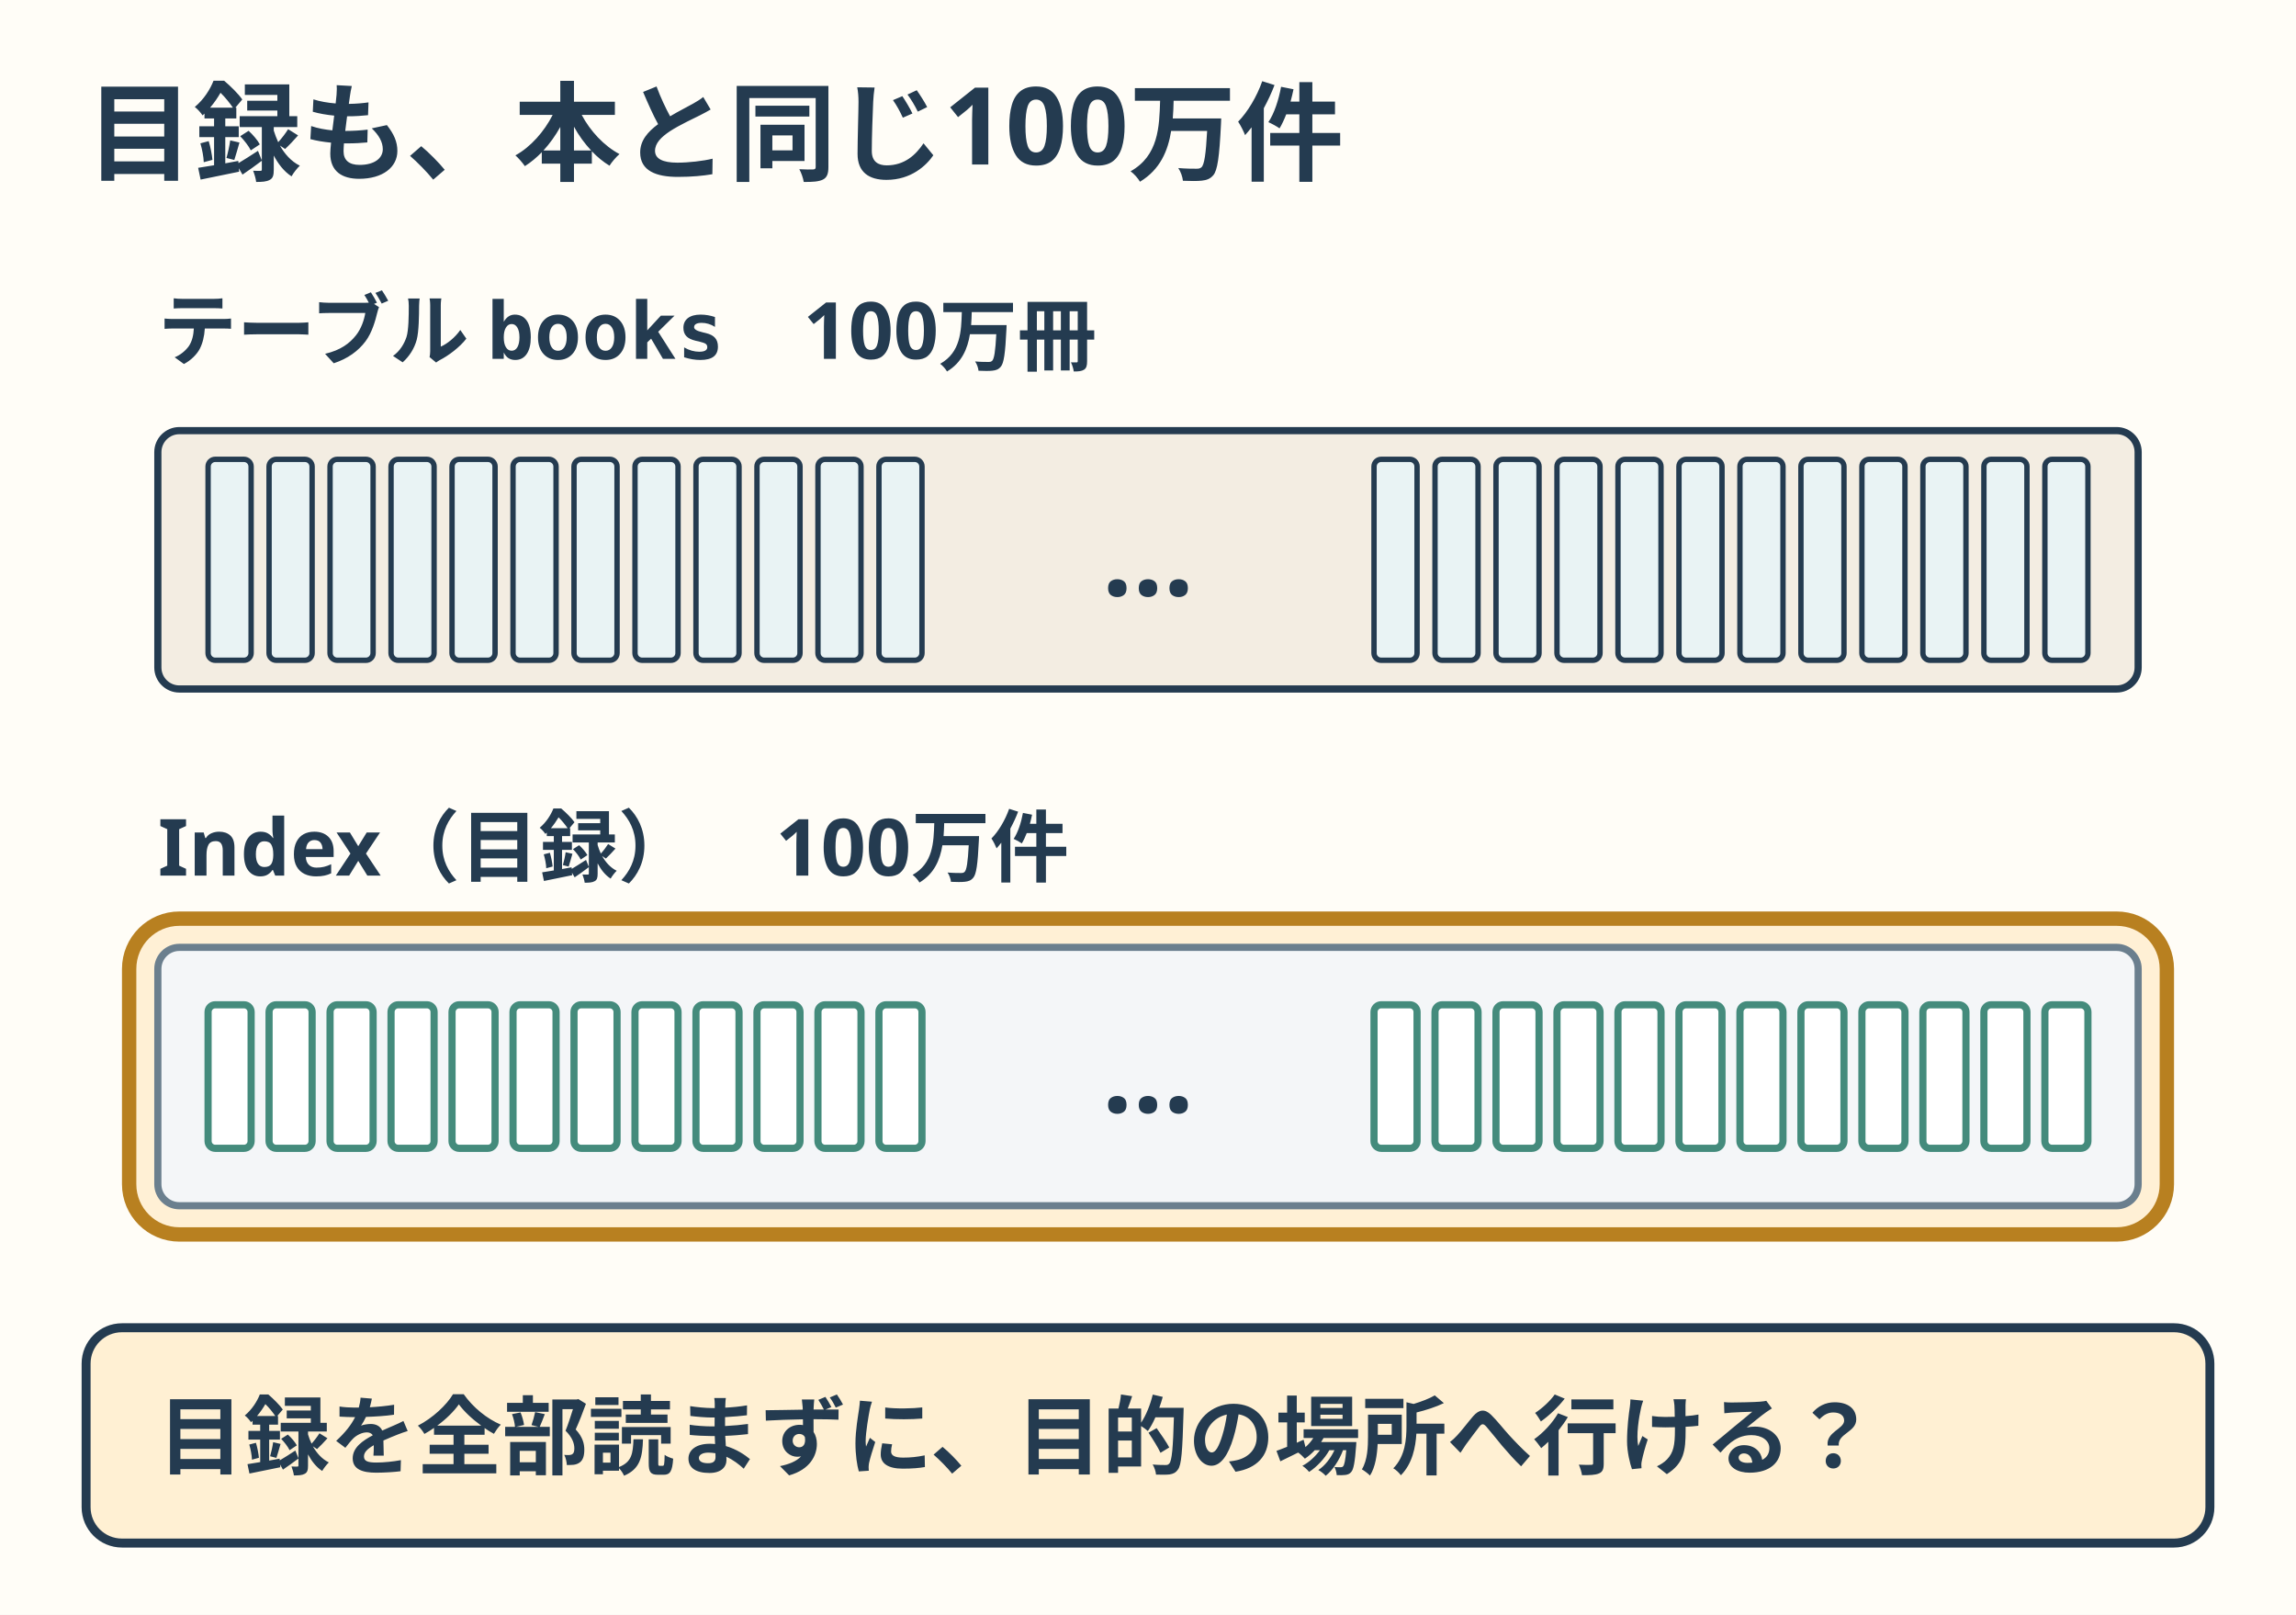
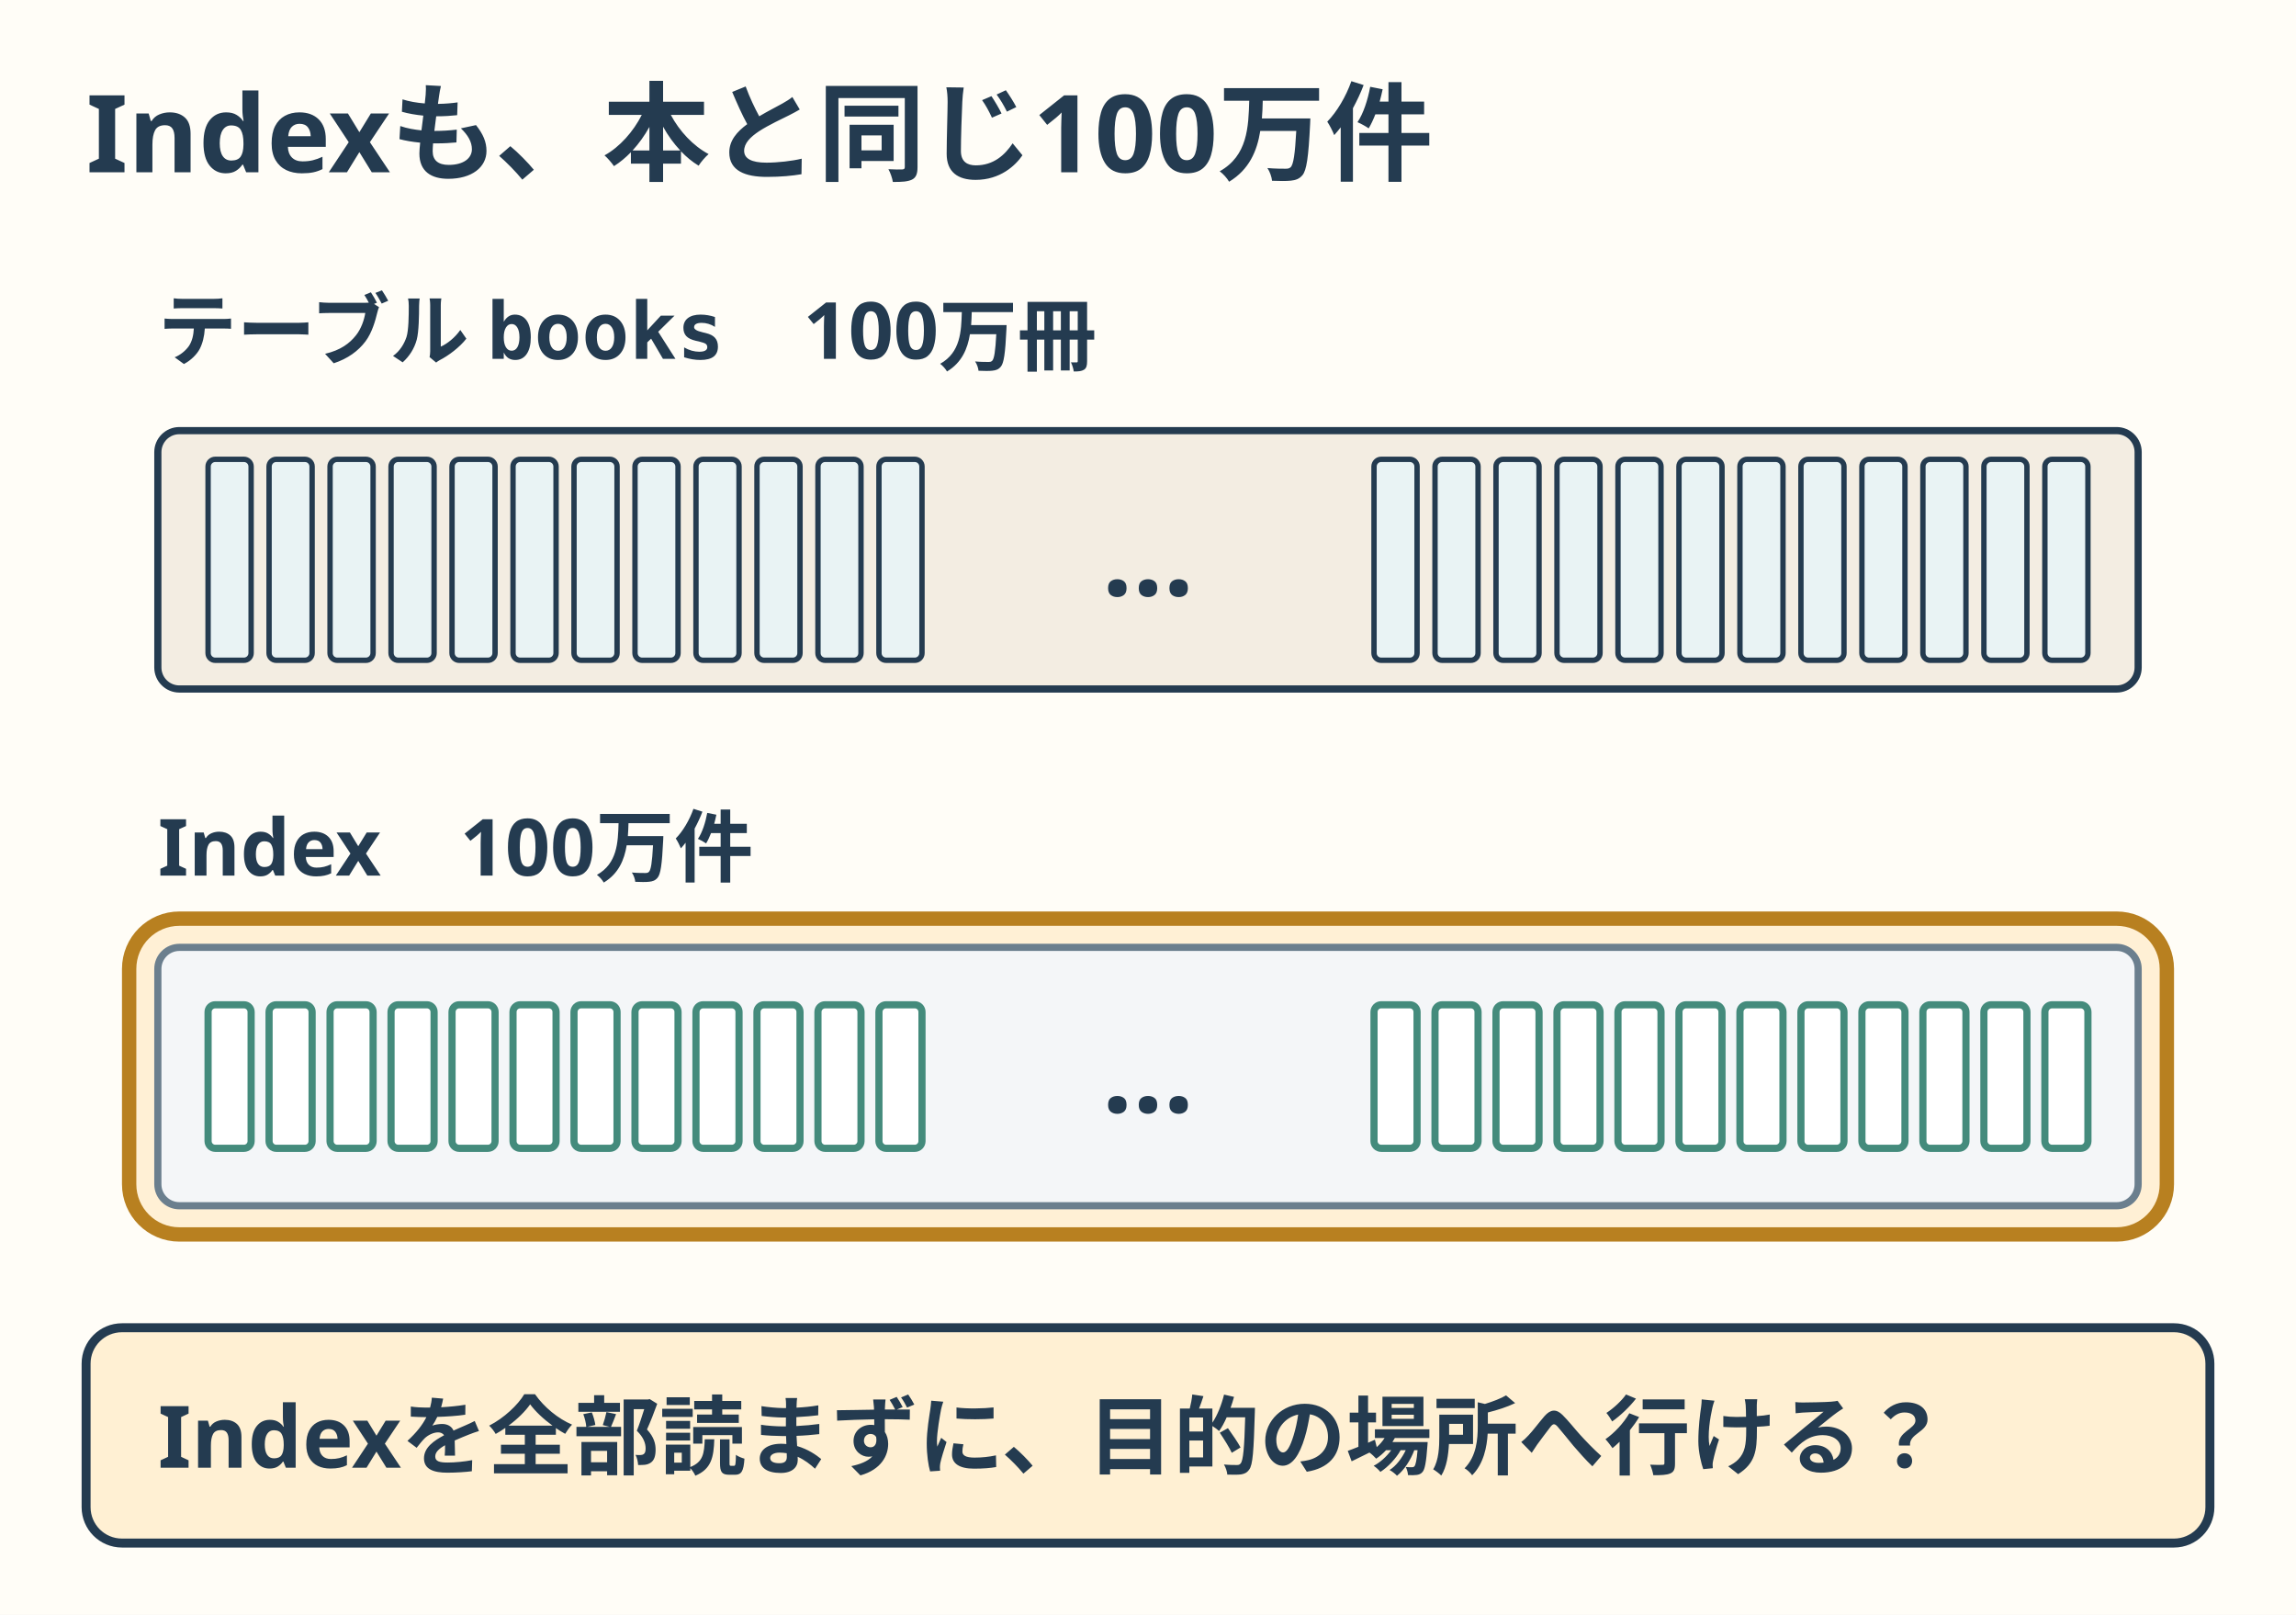
<svg xmlns="http://www.w3.org/2000/svg" width="640" height="450" viewBox="0 0 640 450" role="img" aria-labelledby="title">
  <defs>
    <marker id="flow" markerWidth="10" markerHeight="10" refX="9" refY="5" orient="auto">
      <path d="M0 0L10 5L0 10z" fill="#277b74" />
    </marker>
    <marker id="req" markerWidth="10" markerHeight="10" refX="9" refY="5" orient="auto">
      <path d="M0 0L10 5L0 10" fill="none" stroke="#945e11" stroke-width="2" />
    </marker>
    <marker id="ref" markerWidth="9" markerHeight="9" refX="8" refY="4.5" orient="auto">
      <path d="M0 0L9 4.5L0 9z" fill="#7d93a3" />
    </marker>
  </defs>
  <style>
text{font-family:"Hiragino Sans","Noto Sans JP",sans-serif;font-size:24px;fill:#243b50}
.h{font-size:30px;font-weight:700}.b{font-weight:700}.s{font-size:22px}.m{font-size:22px;fill:#566c7b}
.mono{font-family:ui-monospace,Menlo,monospace;font-size:22px}.tag{font-size:22px;font-weight:700;fill:#fff}
.teal{fill:#176e65}.brown{fill:#945e11}.real{fill:#176e65}
.panel{fill:#fff;stroke:#cedae1;stroke-width:2}.node{fill:#ecf2f8;stroke:#56738a;stroke-width:2}
.row{fill:#fff;stroke:#448b7c;stroke-width:2}.match{fill:#fff;stroke:#176e65;stroke-width:4}
.page{fill:#f7fbf9;stroke:#6d9f94;stroke-width:2}.ipage{fill:#f4f6f8;stroke:#6b7f8e;stroke-width:2}
.band{fill:#d5dde3;stroke:#92a7b5;stroke-width:2}.skip{fill:none;stroke:#b5c2cc;stroke-width:2;stroke-dasharray:6 5}
.hot{fill:#fff0d5;stroke:#b88020;stroke-width:4}.ghost{fill:#f5f7f9;stroke:#b5c2cc;stroke-width:2;stroke-dasharray:6 5}
.flow{fill:none;stroke:#277b74;stroke-width:3;marker-end:url(#flow)}.req{fill:none;stroke:#945e11;stroke-width:3;stroke-dasharray:8 6;marker-end:url(#req)}
.ref{fill:none;stroke:#7d93a3;stroke-width:2;marker-end:url(#ref)}.step{fill:#fff;stroke:#243b50;stroke-width:2.5}
.spine{fill:#e9f3f4;stroke:#243b50;stroke-width:1.5}
.work{fill:#fff;stroke:#56738a;stroke-width:2;stroke-dasharray:8 5}.val{fill:#dcefe8;stroke:#448b7c;stroke-width:2}.buffer{fill:#eaf6f1;stroke:#6d9f94;stroke-width:2}
.route{fill:#f4f6f8;stroke:#243b50;stroke-width:3}.leader{fill:none;stroke:#56738a;stroke-width:2}
  </style>
  <rect width="640" height="450" fill="#fffdf7" />
-   <text x="24" y="48" class="h">目録も、本と同じ100万件</text>
+   <text x="24" y="48" class="h">Indexも、本と同じ100万件</text>
  <g id="shelf">
    <text x="44" y="100" class="s b">テーブル <tspan class="mono">books</tspan>　100万冊</text>
    <rect x="44" y="120" width="552" height="72" rx="6" fill="#f3ede2" stroke="#243b50" stroke-width="2" />
    <rect x="58" y="128" width="12" height="56" rx="2" class="spine" />
    <rect x="75" y="128" width="12" height="56" rx="2" class="spine" />
    <rect x="92" y="128" width="12" height="56" rx="2" class="spine" />
    <rect x="109" y="128" width="12" height="56" rx="2" class="spine" />
    <rect x="126" y="128" width="12" height="56" rx="2" class="spine" />
    <rect x="143" y="128" width="12" height="56" rx="2" class="spine" />
    <rect x="160" y="128" width="12" height="56" rx="2" class="spine" />
    <rect x="177" y="128" width="12" height="56" rx="2" class="spine" />
    <rect x="194" y="128" width="12" height="56" rx="2" class="spine" />
    <rect x="211" y="128" width="12" height="56" rx="2" class="spine" />
    <rect x="228" y="128" width="12" height="56" rx="2" class="spine" />
    <rect x="245" y="128" width="12" height="56" rx="2" class="spine" />
    <text x="320" y="166" text-anchor="middle" class="h">…</text>
    <rect x="383" y="128" width="12" height="56" rx="2" class="spine" />
    <rect x="400" y="128" width="12" height="56" rx="2" class="spine" />
    <rect x="417" y="128" width="12" height="56" rx="2" class="spine" />
    <rect x="434" y="128" width="12" height="56" rx="2" class="spine" />
    <rect x="451" y="128" width="12" height="56" rx="2" class="spine" />
    <rect x="468" y="128" width="12" height="56" rx="2" class="spine" />
    <rect x="485" y="128" width="12" height="56" rx="2" class="spine" />
    <rect x="502" y="128" width="12" height="56" rx="2" class="spine" />
    <rect x="519" y="128" width="12" height="56" rx="2" class="spine" />
    <rect x="536" y="128" width="12" height="56" rx="2" class="spine" />
    <rect x="553" y="128" width="12" height="56" rx="2" class="spine" />
    <rect x="570" y="128" width="12" height="56" rx="2" class="spine" />
  </g>
  <g id="catalog">
-     <text x="44" y="244" class="s b">Index（目録）　100万件</text>
+     <text x="44" y="244" class="s b">Index　100万件</text>
    <rect x="36" y="256" width="568" height="88" rx="14" class="hot" />
    <rect x="44" y="264" width="552" height="72" rx="6" class="ipage" />
    <rect x="58" y="280" width="12" height="40" rx="2" class="row" />
    <rect x="75" y="280" width="12" height="40" rx="2" class="row" />
    <rect x="92" y="280" width="12" height="40" rx="2" class="row" />
    <rect x="109" y="280" width="12" height="40" rx="2" class="row" />
    <rect x="126" y="280" width="12" height="40" rx="2" class="row" />
    <rect x="143" y="280" width="12" height="40" rx="2" class="row" />
    <rect x="160" y="280" width="12" height="40" rx="2" class="row" />
    <rect x="177" y="280" width="12" height="40" rx="2" class="row" />
    <rect x="194" y="280" width="12" height="40" rx="2" class="row" />
    <rect x="211" y="280" width="12" height="40" rx="2" class="row" />
    <rect x="228" y="280" width="12" height="40" rx="2" class="row" />
    <rect x="245" y="280" width="12" height="40" rx="2" class="row" />
    <text x="320" y="310" text-anchor="middle" class="h">…</text>
    <rect x="383" y="280" width="12" height="40" rx="2" class="row" />
    <rect x="400" y="280" width="12" height="40" rx="2" class="row" />
    <rect x="417" y="280" width="12" height="40" rx="2" class="row" />
    <rect x="434" y="280" width="12" height="40" rx="2" class="row" />
    <rect x="451" y="280" width="12" height="40" rx="2" class="row" />
    <rect x="468" y="280" width="12" height="40" rx="2" class="row" />
    <rect x="485" y="280" width="12" height="40" rx="2" class="row" />
    <rect x="502" y="280" width="12" height="40" rx="2" class="row" />
    <rect x="519" y="280" width="12" height="40" rx="2" class="row" />
    <rect x="536" y="280" width="12" height="40" rx="2" class="row" />
    <rect x="553" y="280" width="12" height="40" rx="2" class="row" />
    <rect x="570" y="280" width="12" height="40" rx="2" class="row" />
  </g>
  <rect x="24" y="370" width="592" height="60" rx="10" fill="#fff0d3" stroke="#243b50" stroke-width="2.5" />
-   <text x="44" y="409" class="b">目録を全部読まずに、目的の場所へ行ける？</text>
+   <text x="44" y="409" class="b">Indexを全部読まずに、目的の場所へ行ける？</text>
</svg>
